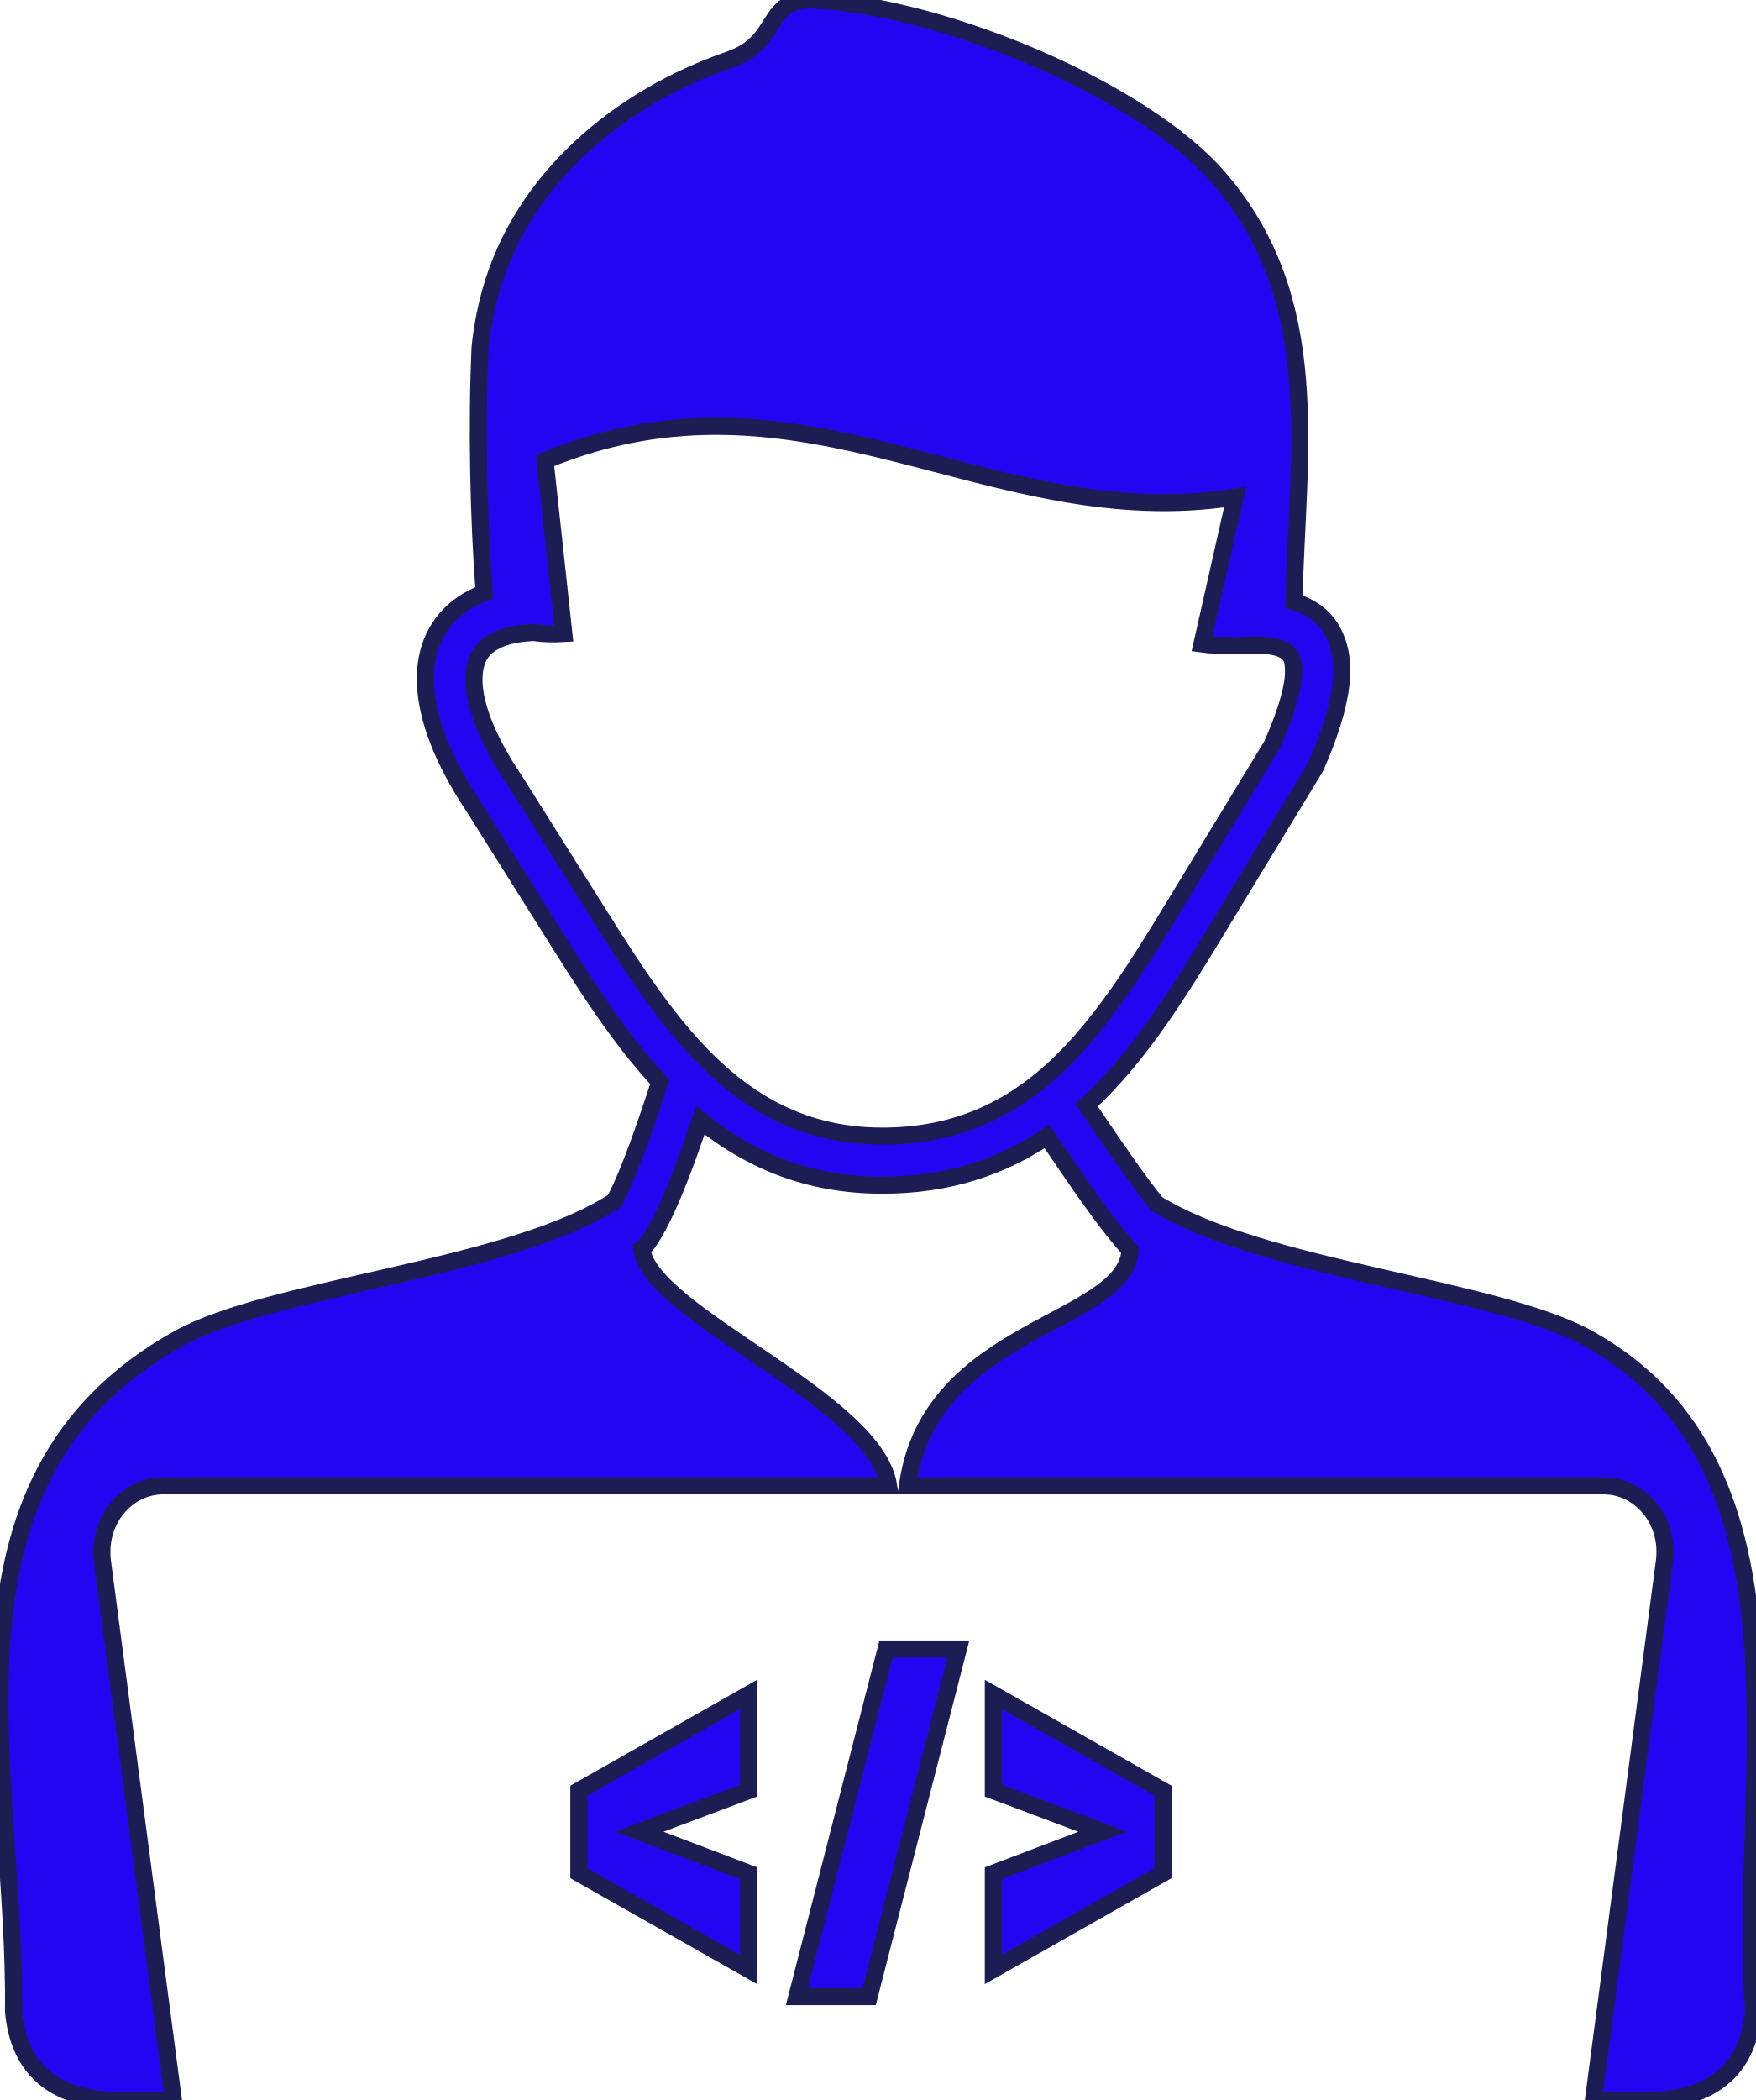
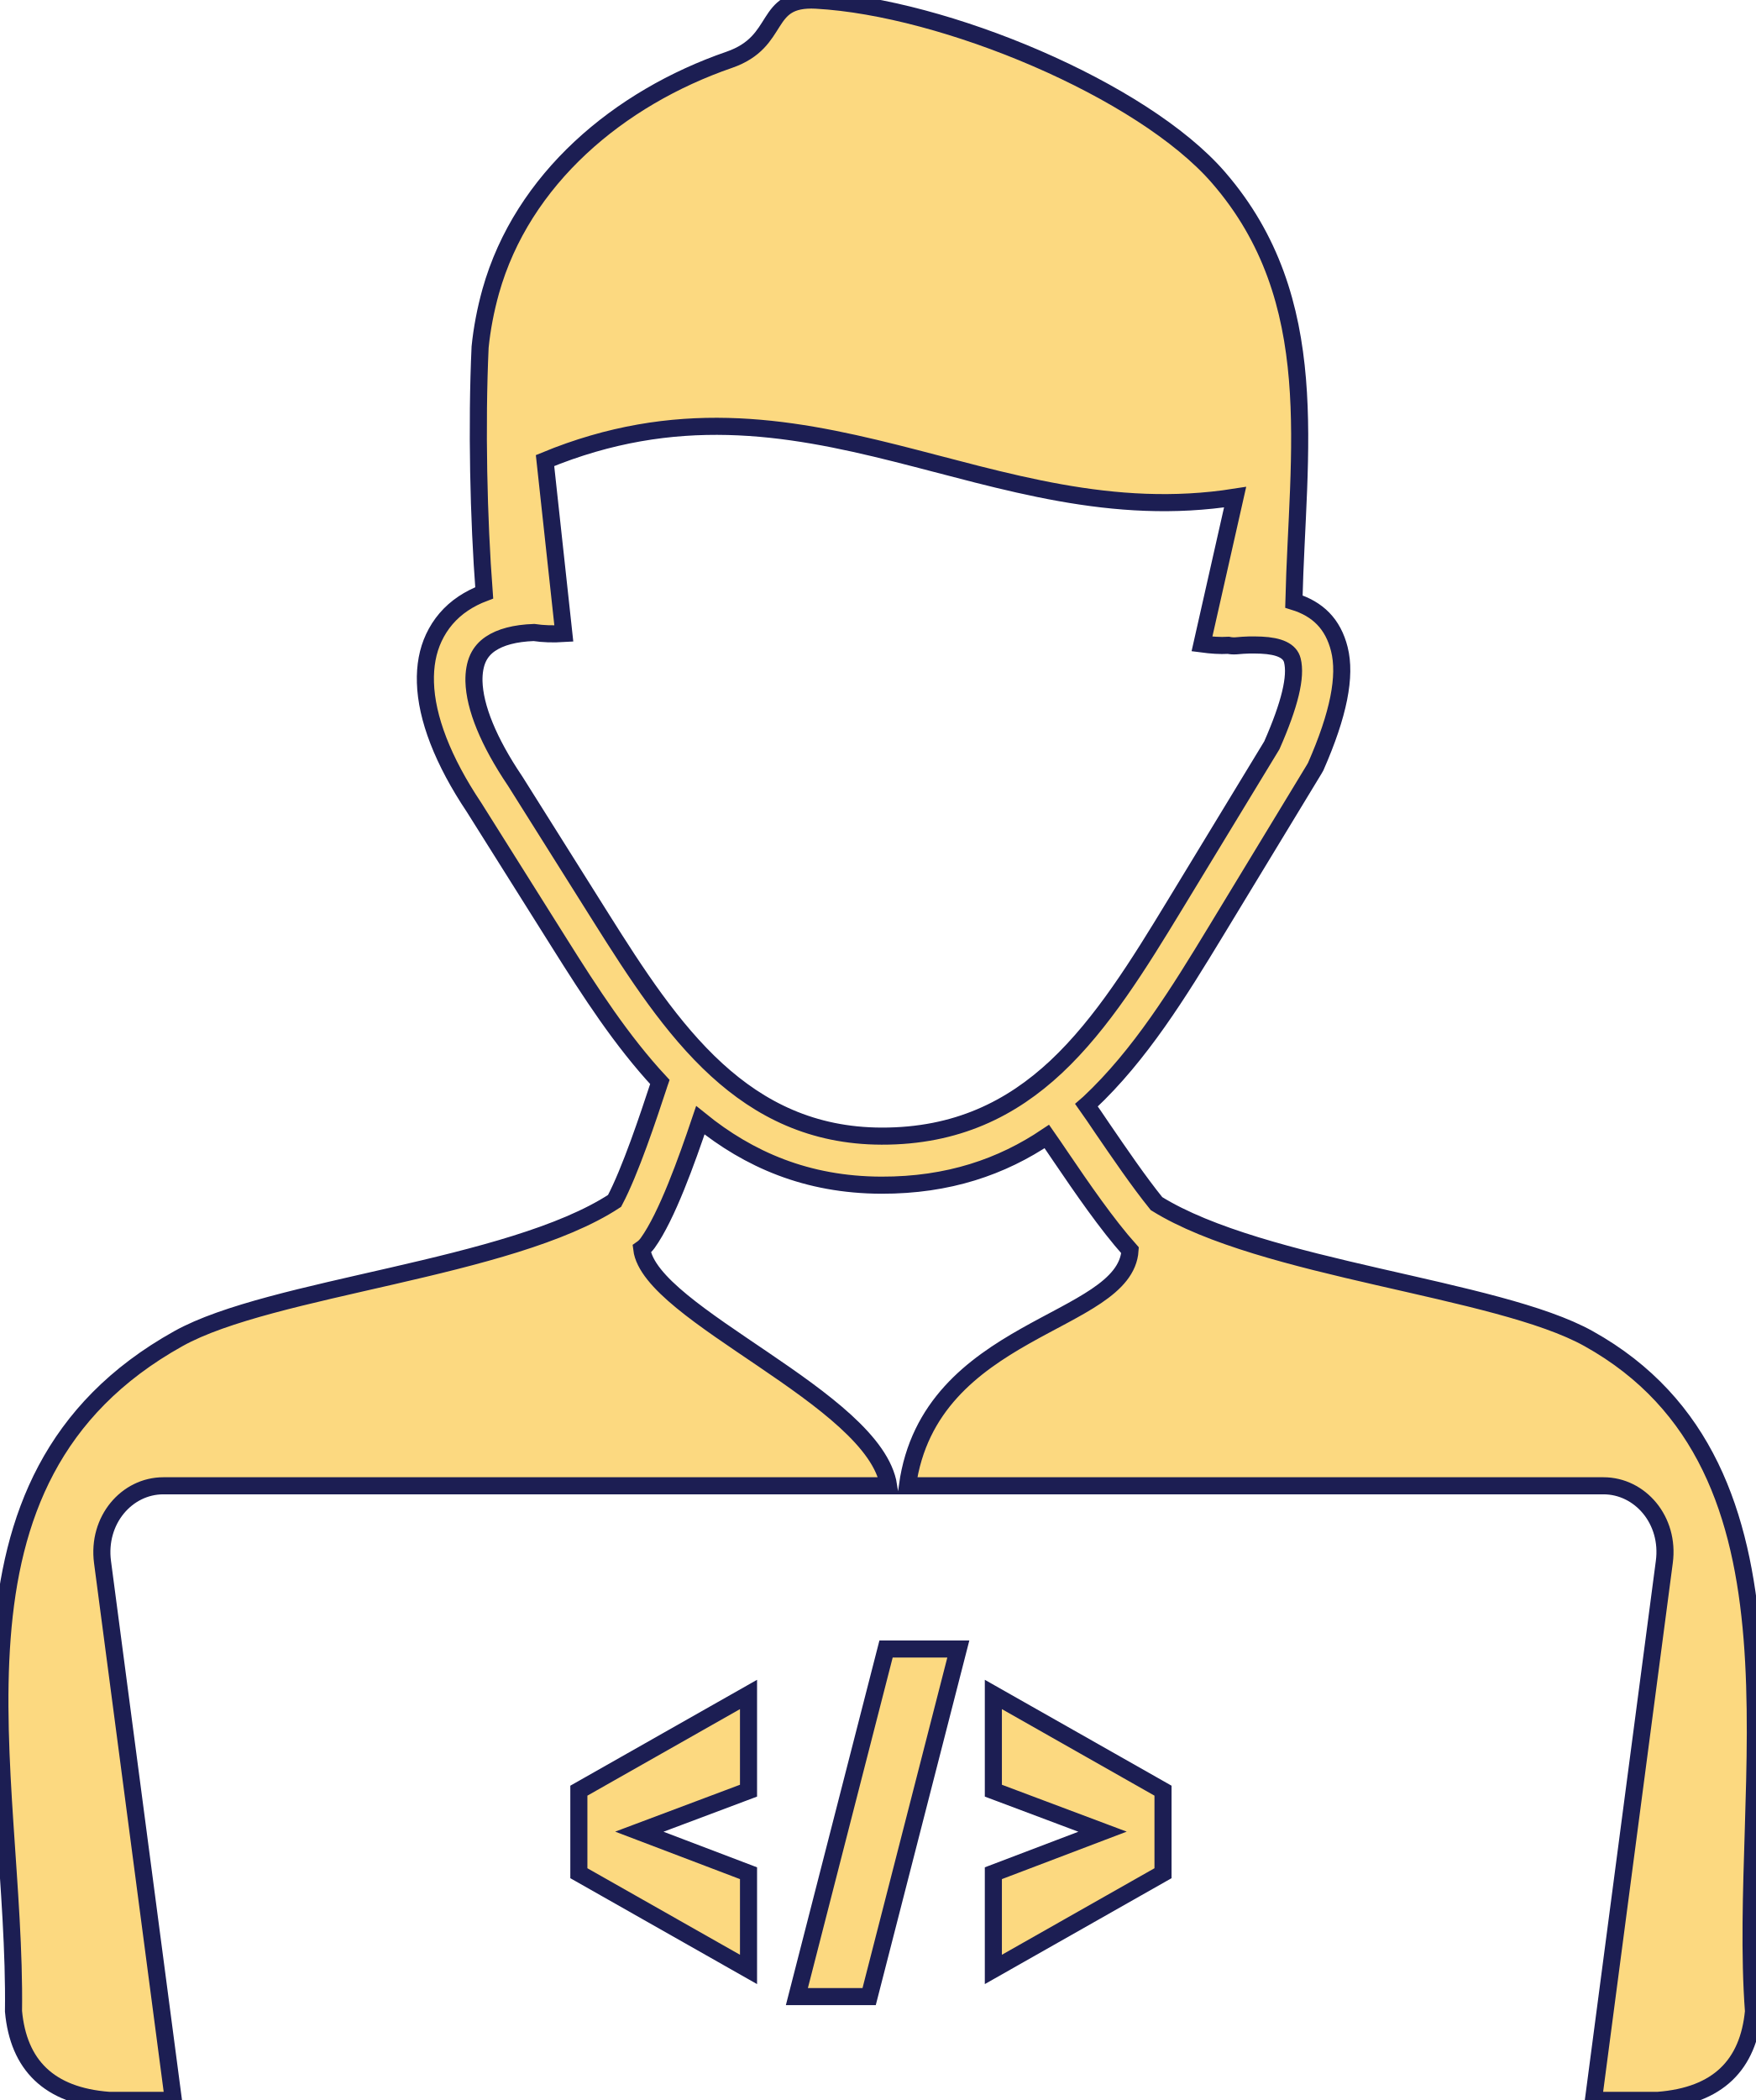
<svg xmlns="http://www.w3.org/2000/svg" version="1.1" id="Layer_1" x="0px" y="0px" viewBox="0 0 102.74 122.88" style="enable-background:new 0 0 102.74 122.88" xml:space="preserve">
  <style type="text/css">
    .st0 {
      fill-rule: evenodd;
      clip-rule: evenodd;
-       fill: #2405F2;
+       fill: #fcd980;
      stroke: #1c1e53;
    }
  </style>
  <g>
    <path class="st0" d="M31.25,37.01c-1.12,0.04-1.96,0.27-2.54,0.66c-0.33,0.22-0.57,0.5-0.73,0.84c-0.17,0.37-0.25,0.83-0.24,1.35 c0.04,1.53,0.85,3.53,2.4,5.83l0.02,0.03l5.03,8c2.02,3.21,4.13,6.48,6.76,8.88c2.53,2.31,5.59,3.87,9.65,3.88 c4.39,0.01,7.6-1.61,10.21-4.05c2.71-2.54,4.85-6.02,6.96-9.49l5.67-9.33c1.06-2.41,1.44-4.02,1.2-4.97 c-0.14-0.56-0.76-0.84-1.82-0.89c-0.22-0.01-0.46-0.01-0.69-0.01c-0.25,0.01-0.52,0.02-0.79,0.05c-0.15,0.01-0.3,0-0.44-0.03 c-0.5,0.03-1.02-0.01-1.55-0.08l1.94-8.59c-14.4,2.27-25.17-8.42-40.39-2.14l1.1,10.12C32.36,37.11,31.78,37.09,31.25,37.01 L31.25,37.01L31.25,37.01L31.25,37.01z M68.07,104.78v4.83l-9.93,5.63v-5.63l6.39-2.43l-6.39-2.4v-5.63L68.07,104.78L68.07,104.78z M50.87,116.83h-4.23l5.22-20.34h4.23L50.87,116.83L50.87,116.83z M43.81,104.78l-6.39,2.4l6.39,2.43v5.63l-9.93-5.63v-4.83 l9.93-5.63V104.78L43.81,104.78z M75.73,35.2L75.73,35.2L75.73,35.2c0.21-8.77,1.82-17.63-4.42-24.82 C66.86,5.25,55.28,0.42,47.77,0.01c-3.17-0.17-1.96,2.41-5.09,3.49c-6.46,2.23-12.11,6.97-13.96,13.55 c-0.3,1.08-0.51,2.17-0.62,3.26c-0.21,4.58-0.09,10.04,0.24,14.38c-0.45,0.17-0.86,0.38-1.22,0.62c-0.78,0.52-1.35,1.2-1.73,2.01 c-0.36,0.77-0.52,1.65-0.49,2.62c0.06,2.06,1.01,4.56,2.85,7.31l5.03,8c1.76,2.8,3.6,5.65,5.84,8.06 c-0.11,0.32,0.01-0.03-0.06,0.18c-0.62,1.88-1.66,5.02-2.59,6.78c-6.11,4-20.1,5.03-25.53,8.06c-14.82,8.26-9.47,25.29-9.65,39.36 c0.29,3.14,2.07,4.94,5.57,5.21h3.79l-4.15-31.5c-0.32-2.45,1.42-4.46,3.56-4.46h19.47h22.98c-0.79-5.1-13.98-10.02-14.45-13.86 c0.13-0.09,0.25-0.21,0.35-0.35c1.12-1.56,2.28-4.81,3.08-7.18c2.83,2.29,6.23,3.79,10.6,3.8c3.92,0.01,7.05-1.08,9.68-2.85 c0.26,0.37,0.52,0.76,0.8,1.17c1.25,1.84,2.71,3.97,4.07,5.49c-0.29,4.37-11.73,4.42-13.03,13.78h40.74c2.14,0,3.89,2.01,3.56,4.46 l-4.15,31.5h3.79c3.5-0.27,5.28-2.07,5.58-5.21c-0.99-13.29,3.99-31.76-9.65-39.36c-5.36-2.99-19.06-4.03-25.29-7.9 c-1.05-1.3-2.18-2.96-3.18-4.42c-0.32-0.48-0.63-0.93-0.92-1.34l0.15-0.13c2.99-2.8,5.24-6.45,7.45-10.09l5.73-9.44 c0.03-0.05,0.06-0.11,0.09-0.16l0,0c1.34-3.05,1.78-5.29,1.38-6.87C78.02,36.51,77.13,35.63,75.73,35.2L75.73,35.2z" />
  </g>
</svg>
